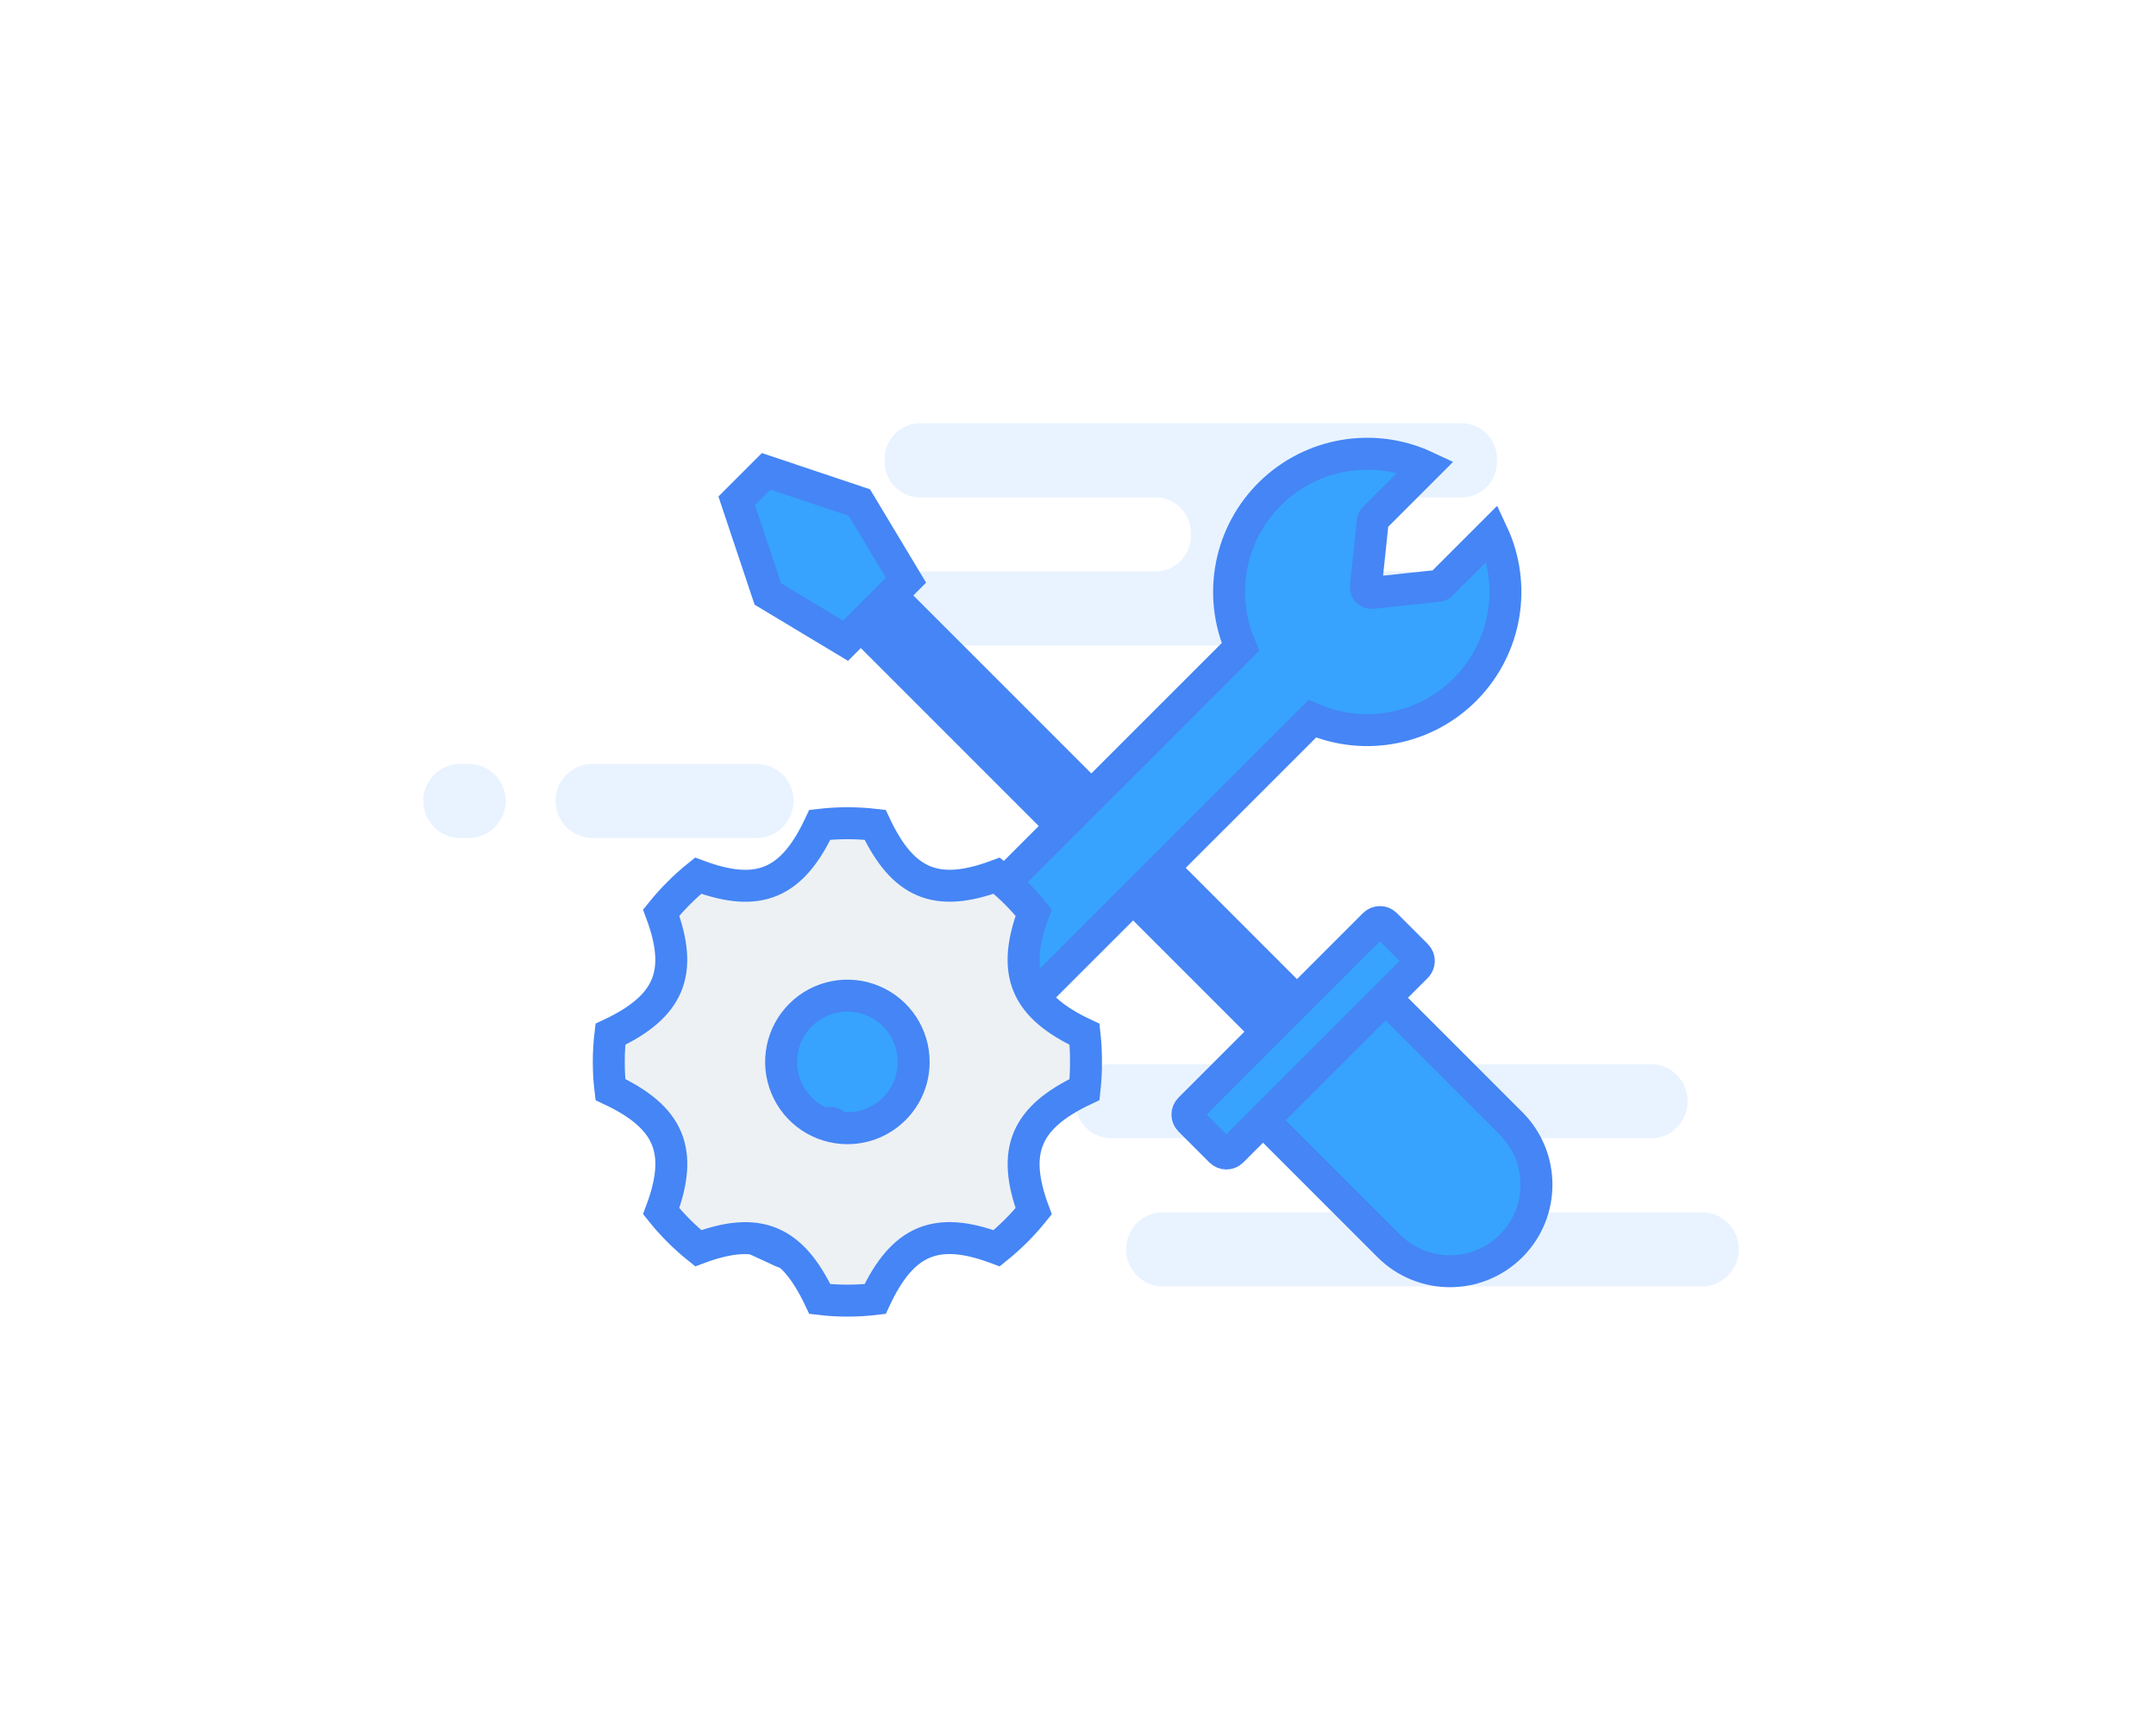
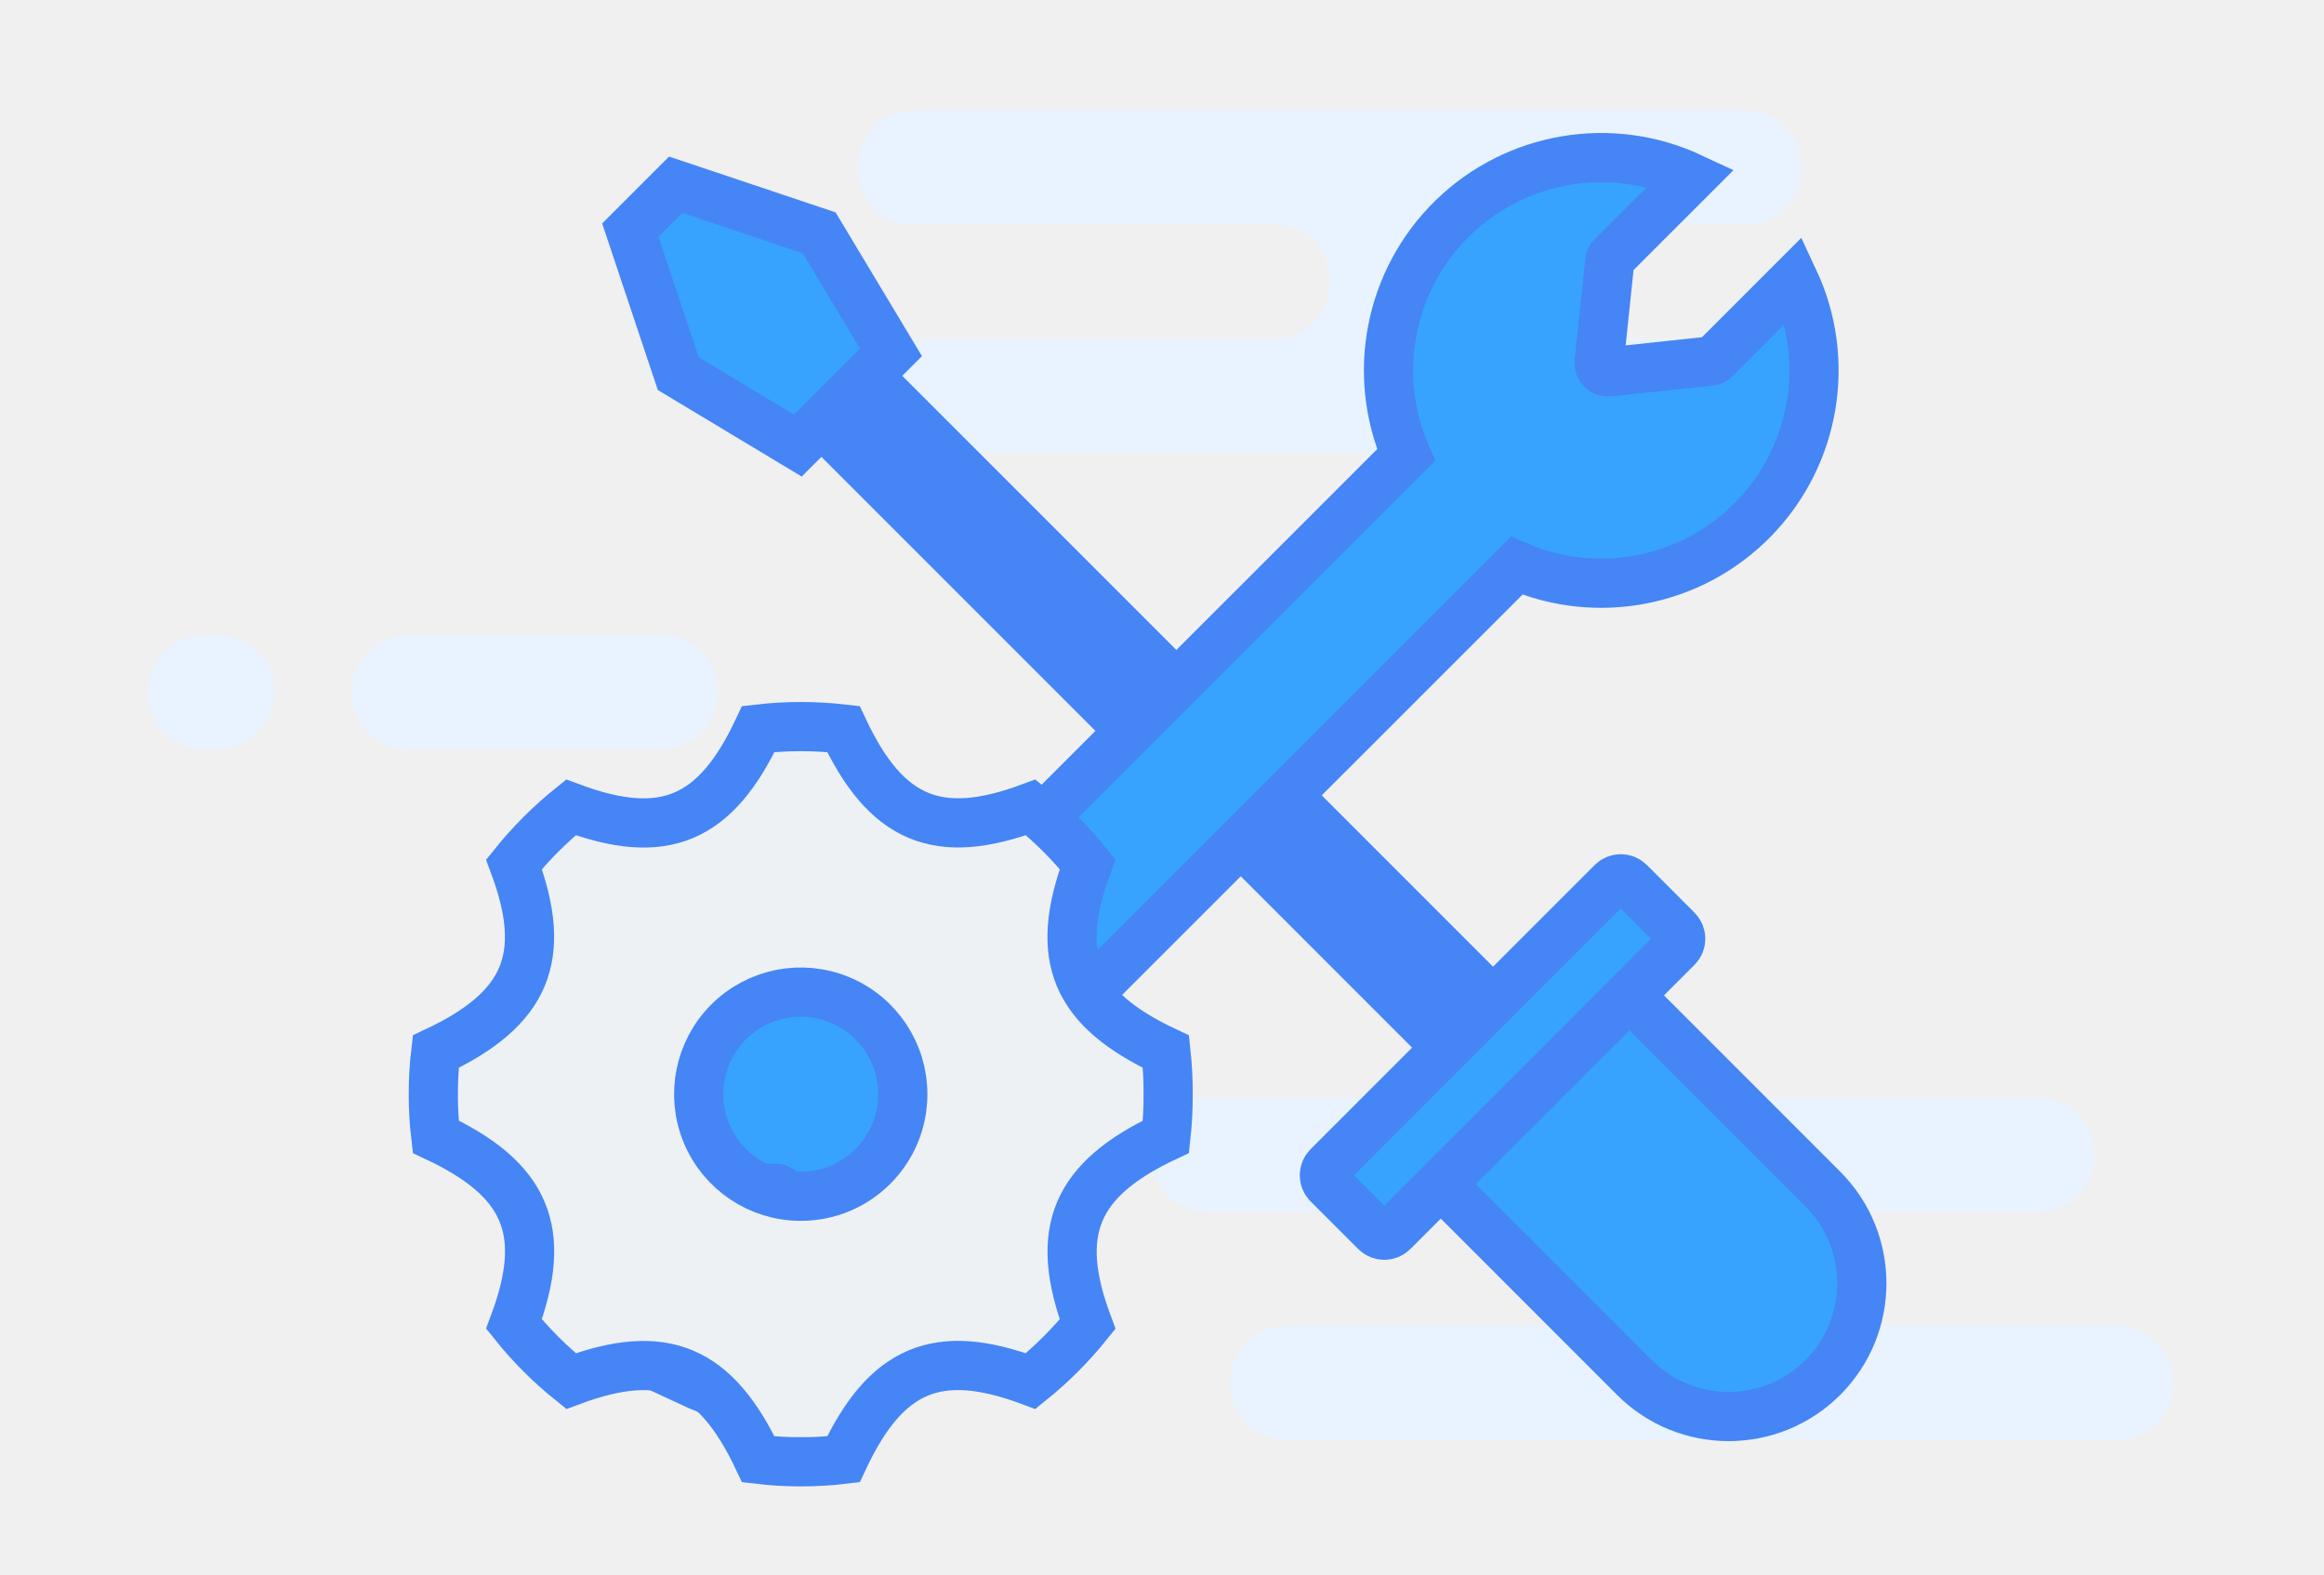
- <svg xmlns="http://www.w3.org/2000/svg" width="270px" height="216px" viewBox="0 0 270 216" version="1.1">
-   <g id="Page-1" stroke="none" stroke-width="1" fill="none" fill-rule="evenodd">
-     <g id="项目列表" transform="translate(-840, -158)">
-       <g id="矩形" transform="translate(840, 158)">
-         <g id="项目列表_智慧博物馆">
-           <rect id="矩形" fill="#FFFFFF" x="0" y="0" width="270" height="216" />
-           <g id="资源-4" transform="translate(53, 53)">
-             <rect id="矩形" fill="#E9F3FF" x="0" y="42.65" width="10.33" height="9.28" rx="4.64" />
-             <rect id="矩形" fill="#E9F3FF" x="16.57" y="42.65" width="29.81" height="9.28" rx="4.64" />
-             <path d="M160.53,98.8 L139.75,98.8 C137.376,98.553 135.572,96.552 135.572,94.165 C135.572,91.778 137.376,89.777 139.75,89.53 L154.12,89.53 C156.516,89.307 158.349,87.297 158.349,84.89 C158.349,82.483 156.516,80.473 154.12,80.25 L85.84,80.25 C83.444,80.473 81.611,82.483 81.611,84.89 C81.611,87.297 83.444,89.307 85.84,89.53 L120.31,89.53 C122.684,89.777 124.488,91.778 124.488,94.165 C124.488,96.552 122.684,98.553 120.31,98.8 L92.25,98.8 C89.854,99.023 88.021,101.033 88.021,103.44 C88.021,105.847 89.854,107.857 92.25,108.08 L160.53,108.08 C162.926,107.857 164.759,105.847 164.759,103.44 C164.759,101.033 162.926,99.023 160.53,98.8 Z" id="路径" fill="#E9F3FF" />
-             <path d="M55.58,27.83 L123.86,27.83 C126.295,27.695 128.168,25.626 128.06,23.19 C128.168,20.754 126.295,18.685 123.86,18.55 L110.07,18.55 C107.639,18.41 105.772,16.343 105.88,13.91 C105.772,11.479 107.641,9.415 110.07,9.28 L130.27,9.28 C132.703,9.145 134.573,7.074 134.46,4.64 C134.573,2.206 132.703,0.135 130.27,-1.77635684e-15 L62,-1.77635684e-15 C59.565,0.135 57.692,2.204 57.8,4.64 C57.692,7.076 59.565,9.145 62,9.28 L91.93,9.28 C94.363,9.409 96.238,11.476 96.13,13.91 C96.238,16.346 94.365,18.415 91.93,18.55 L55.58,18.55 C53.145,18.685 51.272,20.754 51.38,23.19 C51.272,25.626 53.145,27.695 55.58,27.83 Z" id="路径" fill="#E9F3FF" />
-             <rect id="矩形" fill="#4585F5" transform="translate(78.50423, 45.26861) rotate(45) translate(-78.50423, -45.26861) " x="36.209" y="40.614" width="84.59" height="9.31" />
-             <path d="M127,20.37 L118.83,21.24 C118.617,21.262 118.405,21.187 118.254,21.036 C118.103,20.885 118.028,20.673 118.05,20.46 L118.91,12.28 C118.928,12.12 119.002,11.971 119.12,11.86 L125.54,5.44 C119.026,2.399 111.311,3.703 106.158,8.715 C101.005,13.728 99.489,21.405 102.35,28 L58.48,71.86 C51.876,68.996 44.189,70.517 39.175,75.681 C34.16,80.845 32.864,88.573 35.92,95.09 L42.34,88.67 C42.457,88.557 42.608,88.486 42.77,88.47 L50.94,87.61 C51.152,87.584 51.364,87.657 51.516,87.807 C51.668,87.957 51.743,88.168 51.72,88.38 L50.86,96.56 C50.842,96.718 50.771,96.866 50.66,96.98 L44.23,103.41 C50.748,106.461 58.473,105.163 63.636,100.151 C68.8,95.138 70.326,87.455 67.47,80.85 L111.34,37 C117.943,39.857 125.624,38.333 130.636,33.171 C135.647,28.009 136.942,20.285 133.89,13.77 L127.47,20.19 C127.343,20.31 127.174,20.374 127,20.37 Z" id="路径" stroke="#4585F5" stroke-width="4" fill="#37A3FE" />
-             <path d="M107.999,80.474 L130.269,80.474 C136.244,80.485 141.084,85.329 141.089,91.304 C141.089,97.291 136.236,102.144 130.249,102.144 L107.999,102.144 L107.999,80.474 Z" id="路径" stroke="#4585F5" stroke-width="4" fill="#37A3FE" transform="translate(124.5442, 91.309) rotate(45) translate(-124.5442, -91.309) " />
-             <rect id="矩形" stroke="#4585F5" stroke-width="4" fill="#37A3FE" transform="translate(110.1942, 76.94796) rotate(45) translate(-110.1942, -76.94796) " x="106.454" y="59.608" width="7.48" height="34.68" rx="1" />
-             <polygon id="路径" stroke="#4585F5" stroke-width="4" fill="#37A3FE" points="52.89 27.23 43.16 21.38 39.26 9.71 42.95 6.02 54.62 9.93 60.46 19.65" />
-             <path d="M82.82,76.51 C75.42,73.05 73.63,68.85 76.45,61.28 C75.081,59.571 73.529,58.019 71.82,56.65 C64.25,59.47 60.05,57.65 56.59,50.28 C55.438,50.148 54.28,50.081 53.12,50.08 C51.967,50.081 50.815,50.148 49.67,50.28 C46.2,57.68 42,59.47 34.43,56.65 C32.726,58.024 31.174,59.576 29.8,61.28 C32.63,68.85 30.8,73.05 23.44,76.51 C23.303,77.662 23.236,78.82 23.24,79.98 C23.236,81.133 23.303,82.285 23.44,83.43 C30.83,86.9 32.63,91.1 29.8,98.66 C31.172,100.372 32.728,101.928 34.44,103.3 C42,100.47 46.2,102.3 49.67,109.66 C50.815,109.797 51.967,109.864 53.12,109.86 C54.28,109.864 55.438,109.797 56.59,109.66 C60.05,102.27 64.25,100.47 71.82,103.3 C73.524,101.926 75.076,100.374 76.45,98.67 C73.63,91.1 75.45,86.9 82.82,83.43 C82.945,82.291 83.005,81.146 83,80 C83.006,78.834 82.946,77.669 82.82,76.51 Z M53.13,88.27 C49.769,88.274 46.738,86.251 45.452,83.146 C44.166,80.041 44.879,76.467 47.258,74.094 C49.637,71.72 53.213,71.016 56.315,72.309 C59.417,73.603 61.432,76.639 61.42,80 C61.409,84.571 57.701,88.27 53.13,88.27 Z" id="形状" stroke="#4585F5" stroke-width="4" fill="#EDF1F4" fill-rule="nonzero" />
-           </g>
-         </g>
-       </g>
+ <svg xmlns="http://www.w3.org/2000/svg" width="189px" height="128px" viewBox="0 0 189 128" version="1.1">
+   <g id="标准项目" stroke="none" stroke-width="1" fill="none" fill-rule="evenodd">
+     <g id="资源-4" transform="translate(12, 9)">
+       <rect id="矩形" fill="#E9F3FF" x="0" y="42.65" width="10.33" height="9.28" rx="4.64" />
+       <rect id="矩形" fill="#E9F3FF" x="16.57" y="42.65" width="29.81" height="9.28" rx="4.64" />
+       <path d="M160.53,98.8 L139.75,98.8 C137.376,98.553 135.572,96.552 135.572,94.165 C135.572,91.778 137.376,89.777 139.75,89.53 L154.12,89.53 C156.516,89.307 158.349,87.297 158.349,84.89 C158.349,82.483 156.516,80.473 154.12,80.25 L85.84,80.25 C83.444,80.473 81.611,82.483 81.611,84.89 C81.611,87.297 83.444,89.307 85.84,89.53 L120.31,89.53 C122.684,89.777 124.488,91.778 124.488,94.165 C124.488,96.552 122.684,98.553 120.31,98.8 L92.25,98.8 C89.854,99.023 88.021,101.033 88.021,103.44 C88.021,105.847 89.854,107.857 92.25,108.08 L160.53,108.08 C162.926,107.857 164.759,105.847 164.759,103.44 C164.759,101.033 162.926,99.023 160.53,98.8 Z" id="路径" fill="#E9F3FF" />
+       <path d="M55.58,27.83 L123.86,27.83 C126.295,27.695 128.168,25.626 128.06,23.19 C128.168,20.754 126.295,18.685 123.86,18.55 L110.07,18.55 C107.639,18.41 105.772,16.343 105.88,13.91 C105.772,11.479 107.641,9.415 110.07,9.28 L130.27,9.28 C132.703,9.145 134.573,7.074 134.46,4.64 C134.573,2.206 132.703,0.135 130.27,-1.77635684e-15 L62,-1.77635684e-15 C59.565,0.135 57.692,2.204 57.8,4.64 C57.692,7.076 59.565,9.145 62,9.28 L91.93,9.28 C94.363,9.409 96.238,11.476 96.13,13.91 C96.238,16.346 94.365,18.415 91.93,18.55 L55.58,18.55 C53.145,18.685 51.272,20.754 51.38,23.19 C51.272,25.626 53.145,27.695 55.58,27.83 Z" id="路径" fill="#E9F3FF" />
+       <rect id="矩形" fill="#4585F5" transform="translate(78.50423, 45.26861) rotate(45) translate(-78.50423, -45.26861) " x="36.209" y="40.614" width="84.59" height="9.31" />
+       <path d="M127,20.37 L118.83,21.24 C118.617,21.262 118.405,21.187 118.254,21.036 C118.103,20.885 118.028,20.673 118.05,20.46 L118.91,12.28 C118.928,12.12 119.002,11.971 119.12,11.86 L125.54,5.44 C119.026,2.399 111.311,3.703 106.158,8.715 C101.005,13.728 99.489,21.405 102.35,28 L58.48,71.86 C51.876,68.996 44.189,70.517 39.175,75.681 C34.16,80.845 32.864,88.573 35.92,95.09 L42.34,88.67 C42.457,88.557 42.608,88.486 42.77,88.47 L50.94,87.61 C51.152,87.584 51.364,87.657 51.516,87.807 C51.668,87.957 51.743,88.168 51.72,88.38 L50.86,96.56 C50.842,96.718 50.771,96.866 50.66,96.98 L44.23,103.41 C50.748,106.461 58.473,105.163 63.636,100.151 C68.8,95.138 70.326,87.455 67.47,80.85 L111.34,37 C117.943,39.857 125.624,38.333 130.636,33.171 C135.647,28.009 136.942,20.285 133.89,13.77 L127.47,20.19 C127.343,20.31 127.174,20.374 127,20.37 Z" id="路径" stroke="#4585F5" stroke-width="4" fill="#37A3FE" />
+       <path d="M107.999,80.474 L130.269,80.474 C136.244,80.485 141.084,85.329 141.089,91.304 C141.089,97.291 136.236,102.144 130.249,102.144 L107.999,102.144 L107.999,80.474 Z" id="路径" stroke="#4585F5" stroke-width="4" fill="#37A3FE" transform="translate(124.5442, 91.309) rotate(45) translate(-124.5442, -91.309) " />
+       <rect id="矩形" stroke="#4585F5" stroke-width="4" fill="#37A3FE" transform="translate(110.1942, 76.94796) rotate(45) translate(-110.1942, -76.94796) " x="106.454" y="59.608" width="7.48" height="34.68" rx="1" />
+       <polygon id="路径" stroke="#4585F5" stroke-width="4" fill="#37A3FE" points="52.89 27.23 43.16 21.38 39.26 9.71 42.95 6.02 54.62 9.93 60.46 19.65" />
+       <path d="M82.82,76.51 C75.42,73.05 73.63,68.85 76.45,61.28 C75.081,59.571 73.529,58.019 71.82,56.65 C64.25,59.47 60.05,57.65 56.59,50.28 C55.438,50.148 54.28,50.081 53.12,50.08 C51.967,50.081 50.815,50.148 49.67,50.28 C46.2,57.68 42,59.47 34.43,56.65 C32.726,58.024 31.174,59.576 29.8,61.28 C32.63,68.85 30.8,73.05 23.44,76.51 C23.303,77.662 23.236,78.82 23.24,79.98 C23.236,81.133 23.303,82.285 23.44,83.43 C30.83,86.9 32.63,91.1 29.8,98.66 C31.172,100.372 32.728,101.928 34.44,103.3 C42,100.47 46.2,102.3 49.67,109.66 C50.815,109.797 51.967,109.864 53.12,109.86 C54.28,109.864 55.438,109.797 56.59,109.66 C60.05,102.27 64.25,100.47 71.82,103.3 C73.524,101.926 75.076,100.374 76.45,98.67 C73.63,91.1 75.45,86.9 82.82,83.43 C82.945,82.291 83.005,81.146 83,80 C83.006,78.834 82.946,77.669 82.82,76.51 Z M53.13,88.27 C49.769,88.274 46.738,86.251 45.452,83.146 C44.166,80.041 44.879,76.467 47.258,74.094 C49.637,71.72 53.213,71.016 56.315,72.309 C59.417,73.603 61.432,76.639 61.42,80 C61.409,84.571 57.701,88.27 53.13,88.27 Z" id="形状" stroke="#4585F5" stroke-width="4" fill="#EDF1F4" fill-rule="nonzero" />
    </g>
  </g>
</svg>
